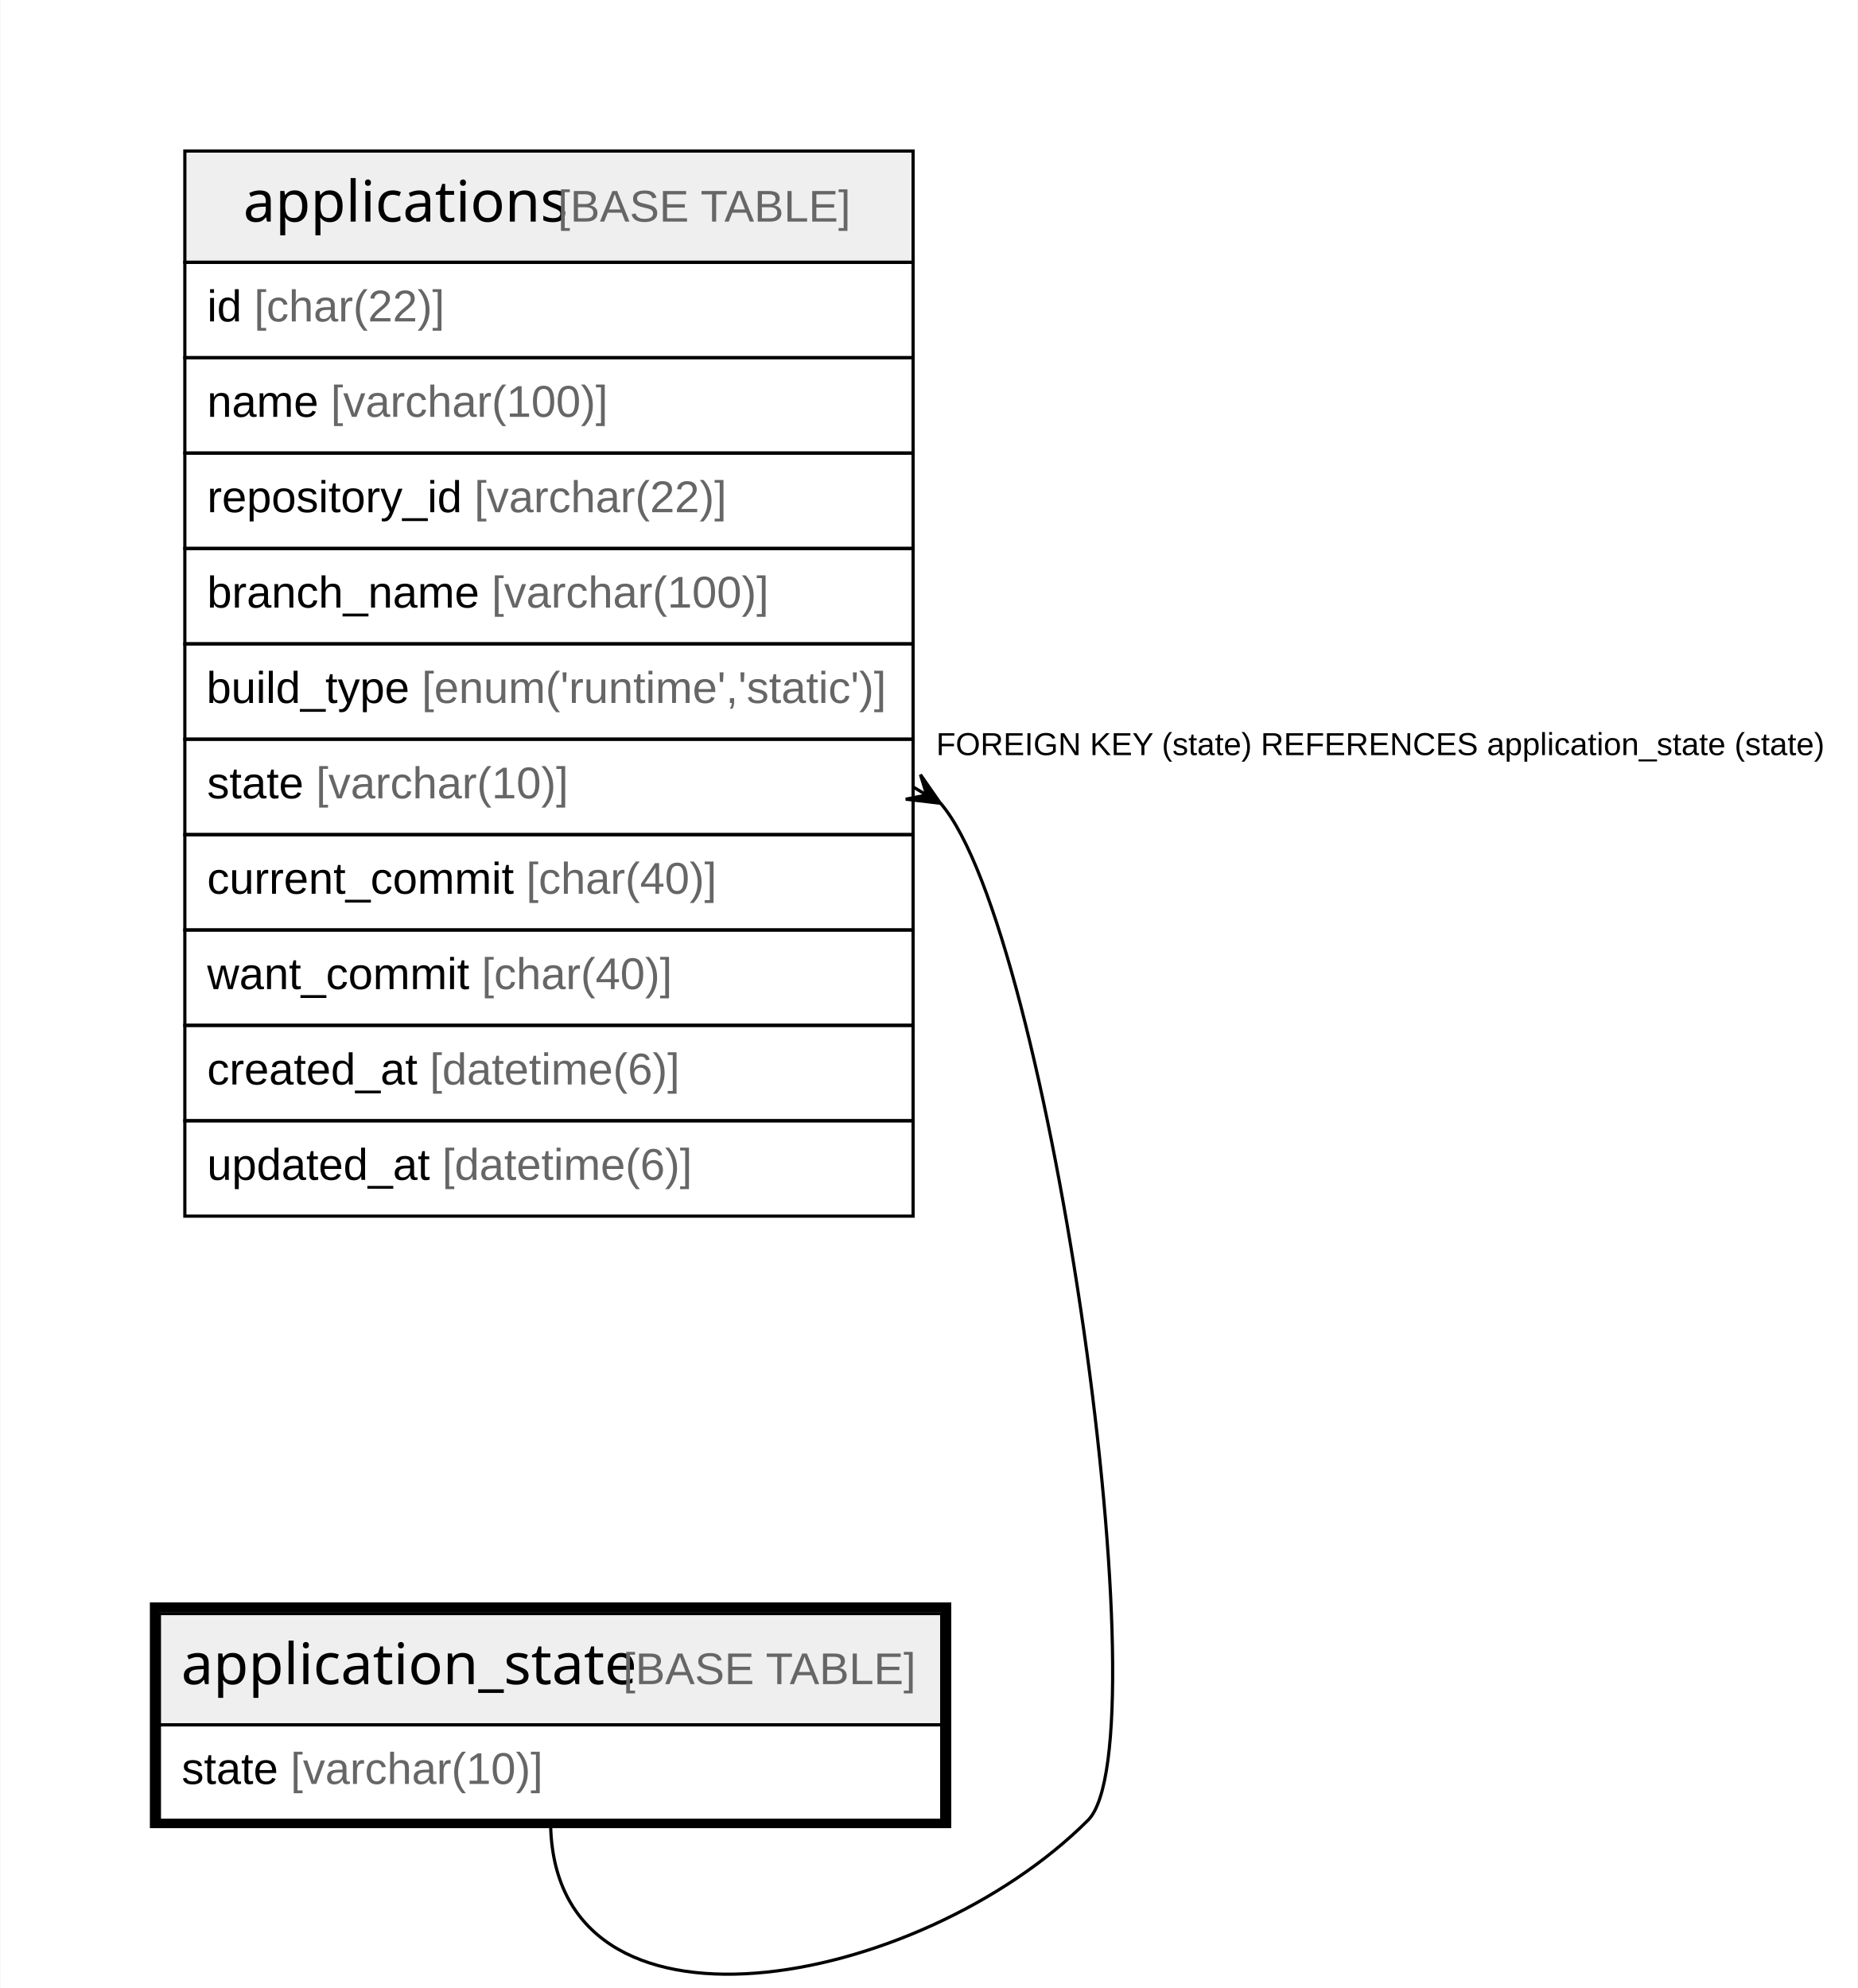
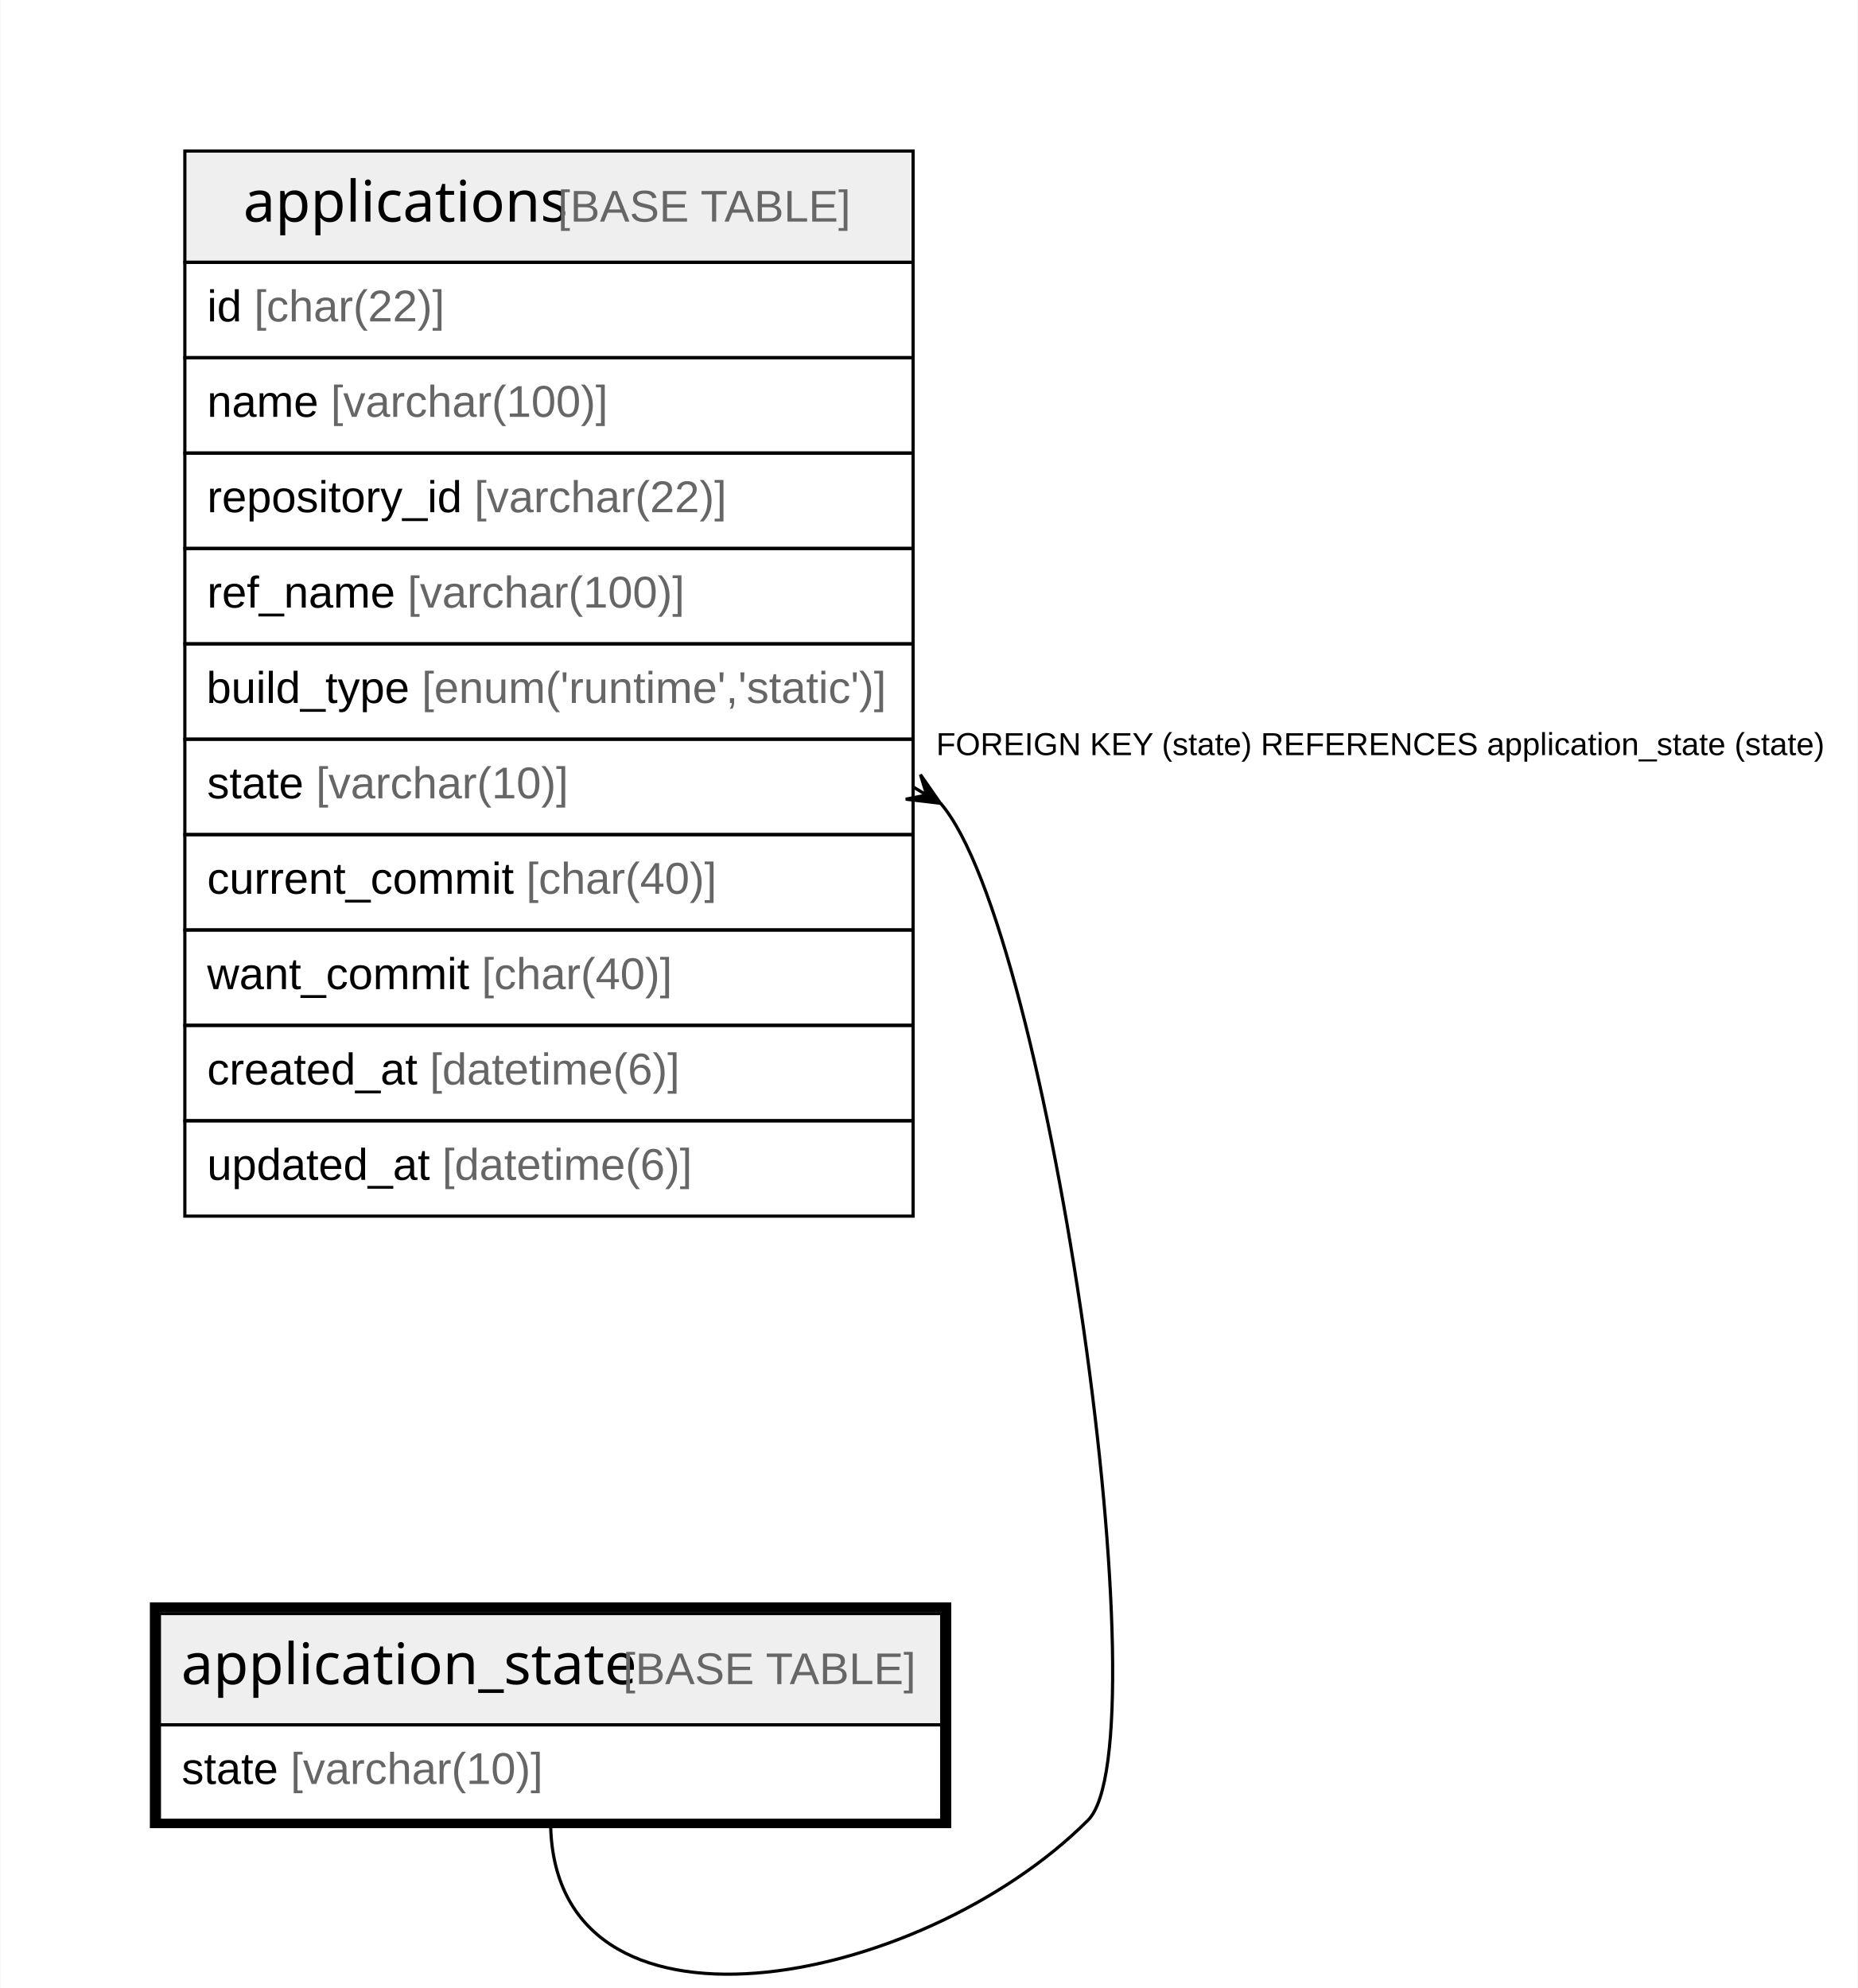
<svg xmlns="http://www.w3.org/2000/svg" width="584pt" height="625pt" viewBox="0.00 0.00 584.00 625.27">
  <g id="graph0" class="graph" transform="scale(1 1) rotate(0) translate(4 621.271)">
    <polygon fill="#ffffff" stroke="transparent" points="-4,4 -4,-621.271 580,-621.271 580,4 -4,4" />
    <g id="node1" class="node">
      <polygon fill="#efefef" stroke="transparent" points="46,-78.771 46,-113.771 292,-113.771 292,-78.771 46,-78.771" />
      <polygon fill="none" stroke="#000000" points="46,-78.771 46,-113.771 292,-113.771 292,-78.771 46,-78.771" />
      <text text-anchor="start" x="52.851" y="-91.571" font-family="Arial Bold" font-size="18.00" fill="#000000">application_state</text>
      <text text-anchor="start" x="187.896" y="-91.571" font-family="Arial" font-size="14.00" fill="#000000"> </text>
      <text text-anchor="start" x="191.786" y="-91.571" font-family="Arial" font-size="14.00" fill="#666666">[BASE TABLE]</text>
      <polygon fill="none" stroke="#000000" points="46,-48.771 46,-78.771 292,-78.771 292,-48.771 46,-48.771" />
      <text text-anchor="start" x="53" y="-60.171" font-family="Arial" font-size="14.00" fill="#000000">state </text>
      <text text-anchor="start" x="87.237" y="-60.171" font-family="Arial" font-size="14.00" fill="#666666">[varchar(10)]</text>
      <polygon fill="none" stroke="#000000" stroke-width="3" points="44.5,-47.771 44.5,-115.771 293.5,-115.771 293.5,-47.771 44.5,-47.771" />
    </g>
    <g id="node2" class="node">
      <polygon fill="#efefef" stroke="transparent" points="54,-538.771 54,-573.771 283,-573.771 283,-538.771 54,-538.771" />
      <polygon fill="none" stroke="#000000" points="54,-538.771 54,-573.771 283,-573.771 283,-538.771 54,-538.771" />
      <text text-anchor="start" x="72.362" y="-551.571" font-family="Arial Bold" font-size="18.00" fill="#000000">applications</text>
      <text text-anchor="start" x="167.384" y="-551.571" font-family="Arial" font-size="14.00" fill="#000000"> </text>
      <text text-anchor="start" x="171.275" y="-551.571" font-family="Arial" font-size="14.00" fill="#666666">[BASE TABLE]</text>
      <polygon fill="none" stroke="#000000" points="54,-508.771 54,-538.771 283,-538.771 283,-508.771 54,-508.771" />
      <text text-anchor="start" x="61" y="-520.171" font-family="Arial" font-size="14.00" fill="#000000">id </text>
      <text text-anchor="start" x="75.78" y="-520.171" font-family="Arial" font-size="14.00" fill="#666666">[char(22)]</text>
      <polygon fill="none" stroke="#000000" points="54,-478.771 54,-508.771 283,-508.771 283,-478.771 54,-478.771" />
      <text text-anchor="start" x="61" y="-490.171" font-family="Arial" font-size="14.00" fill="#000000">name </text>
      <text text-anchor="start" x="99.899" y="-490.171" font-family="Arial" font-size="14.00" fill="#666666">[varchar(100)]</text>
      <polygon fill="none" stroke="#000000" points="54,-448.771 54,-478.771 283,-478.771 283,-448.771 54,-448.771" />
      <text text-anchor="start" x="61" y="-460.171" font-family="Arial" font-size="14.00" fill="#000000">repository_id </text>
      <text text-anchor="start" x="145.011" y="-460.171" font-family="Arial" font-size="14.00" fill="#666666">[varchar(22)]</text>
      <polygon fill="none" stroke="#000000" points="54,-418.771 54,-448.771 283,-448.771 283,-418.771 54,-418.771" />
-       <text text-anchor="start" x="61" y="-430.171" font-family="Arial" font-size="14.00" fill="#000000">branch_name </text>
-       <text text-anchor="start" x="150.473" y="-430.171" font-family="Arial" font-size="14.00" fill="#666666">[varchar(100)]</text>
+       <text text-anchor="start" x="61" y="-430.171" font-family="Arial" font-size="14.00" fill="#000000">ref_name </text>
+       <text text-anchor="start" x="124.015" y="-430.171" font-family="Arial" font-size="14.00" fill="#666666">[varchar(100)]</text>
      <polygon fill="none" stroke="#000000" points="54,-388.771 54,-418.771 283,-418.771 283,-388.771 54,-388.771" />
      <text text-anchor="start" x="60.801" y="-400.171" font-family="Arial" font-size="14.00" fill="#000000">build_type </text>
      <text text-anchor="start" x="128.491" y="-400.171" font-family="Arial" font-size="14.00" fill="#666666">[enum('runtime','static')]</text>
      <polygon fill="none" stroke="#000000" points="54,-358.771 54,-388.771 283,-388.771 283,-358.771 54,-358.771" />
      <text text-anchor="start" x="61" y="-370.171" font-family="Arial" font-size="14.00" fill="#000000">state </text>
      <text text-anchor="start" x="95.237" y="-370.171" font-family="Arial" font-size="14.00" fill="#666666">[varchar(10)]</text>
      <polygon fill="none" stroke="#000000" points="54,-328.771 54,-358.771 283,-358.771 283,-328.771 54,-328.771" />
      <text text-anchor="start" x="61" y="-340.171" font-family="Arial" font-size="14.00" fill="#000000">current_commit </text>
      <text text-anchor="start" x="161.334" y="-340.171" font-family="Arial" font-size="14.00" fill="#666666">[char(40)]</text>
      <polygon fill="none" stroke="#000000" points="54,-298.771 54,-328.771 283,-328.771 283,-298.771 54,-298.771" />
      <text text-anchor="start" x="61" y="-310.171" font-family="Arial" font-size="14.00" fill="#000000">want_commit </text>
      <text text-anchor="start" x="147.337" y="-310.171" font-family="Arial" font-size="14.00" fill="#666666">[char(40)]</text>
      <polygon fill="none" stroke="#000000" points="54,-268.771 54,-298.771 283,-298.771 283,-268.771 54,-268.771" />
      <text text-anchor="start" x="61" y="-280.171" font-family="Arial" font-size="14.00" fill="#000000">created_at </text>
      <text text-anchor="start" x="131.028" y="-280.171" font-family="Arial" font-size="14.00" fill="#666666">[datetime(6)]</text>
      <polygon fill="none" stroke="#000000" points="54,-238.771 54,-268.771 283,-268.771 283,-238.771 54,-238.771" />
      <text text-anchor="start" x="61" y="-250.171" font-family="Arial" font-size="14.00" fill="#000000">updated_at </text>
      <text text-anchor="start" x="134.933" y="-250.171" font-family="Arial" font-size="14.00" fill="#666666">[datetime(6)]</text>
    </g>
    <g id="edge1" class="edge">
      <path fill="none" stroke="#000000" d="M291.687,-368.567C326.114,-328.704 361.874,-72.645 338,-48.771 284.888,4.341 169,26.34 169,-48.771" />
      <polygon fill="#000000" stroke="#000000" points="291.579,-368.632 280.687,-369.911 287.289,-371.202 283,-373.771 283,-373.771 283,-373.771 287.289,-371.202 285.313,-377.631 291.579,-368.632 291.579,-368.632" />
      <text text-anchor="start" x="290.261" y="-383.771" font-family="Arial" font-size="10.00" fill="#000000">FOREIGN KEY (state) REFERENCES application_state (state)</text>
    </g>
  </g>
</svg>
